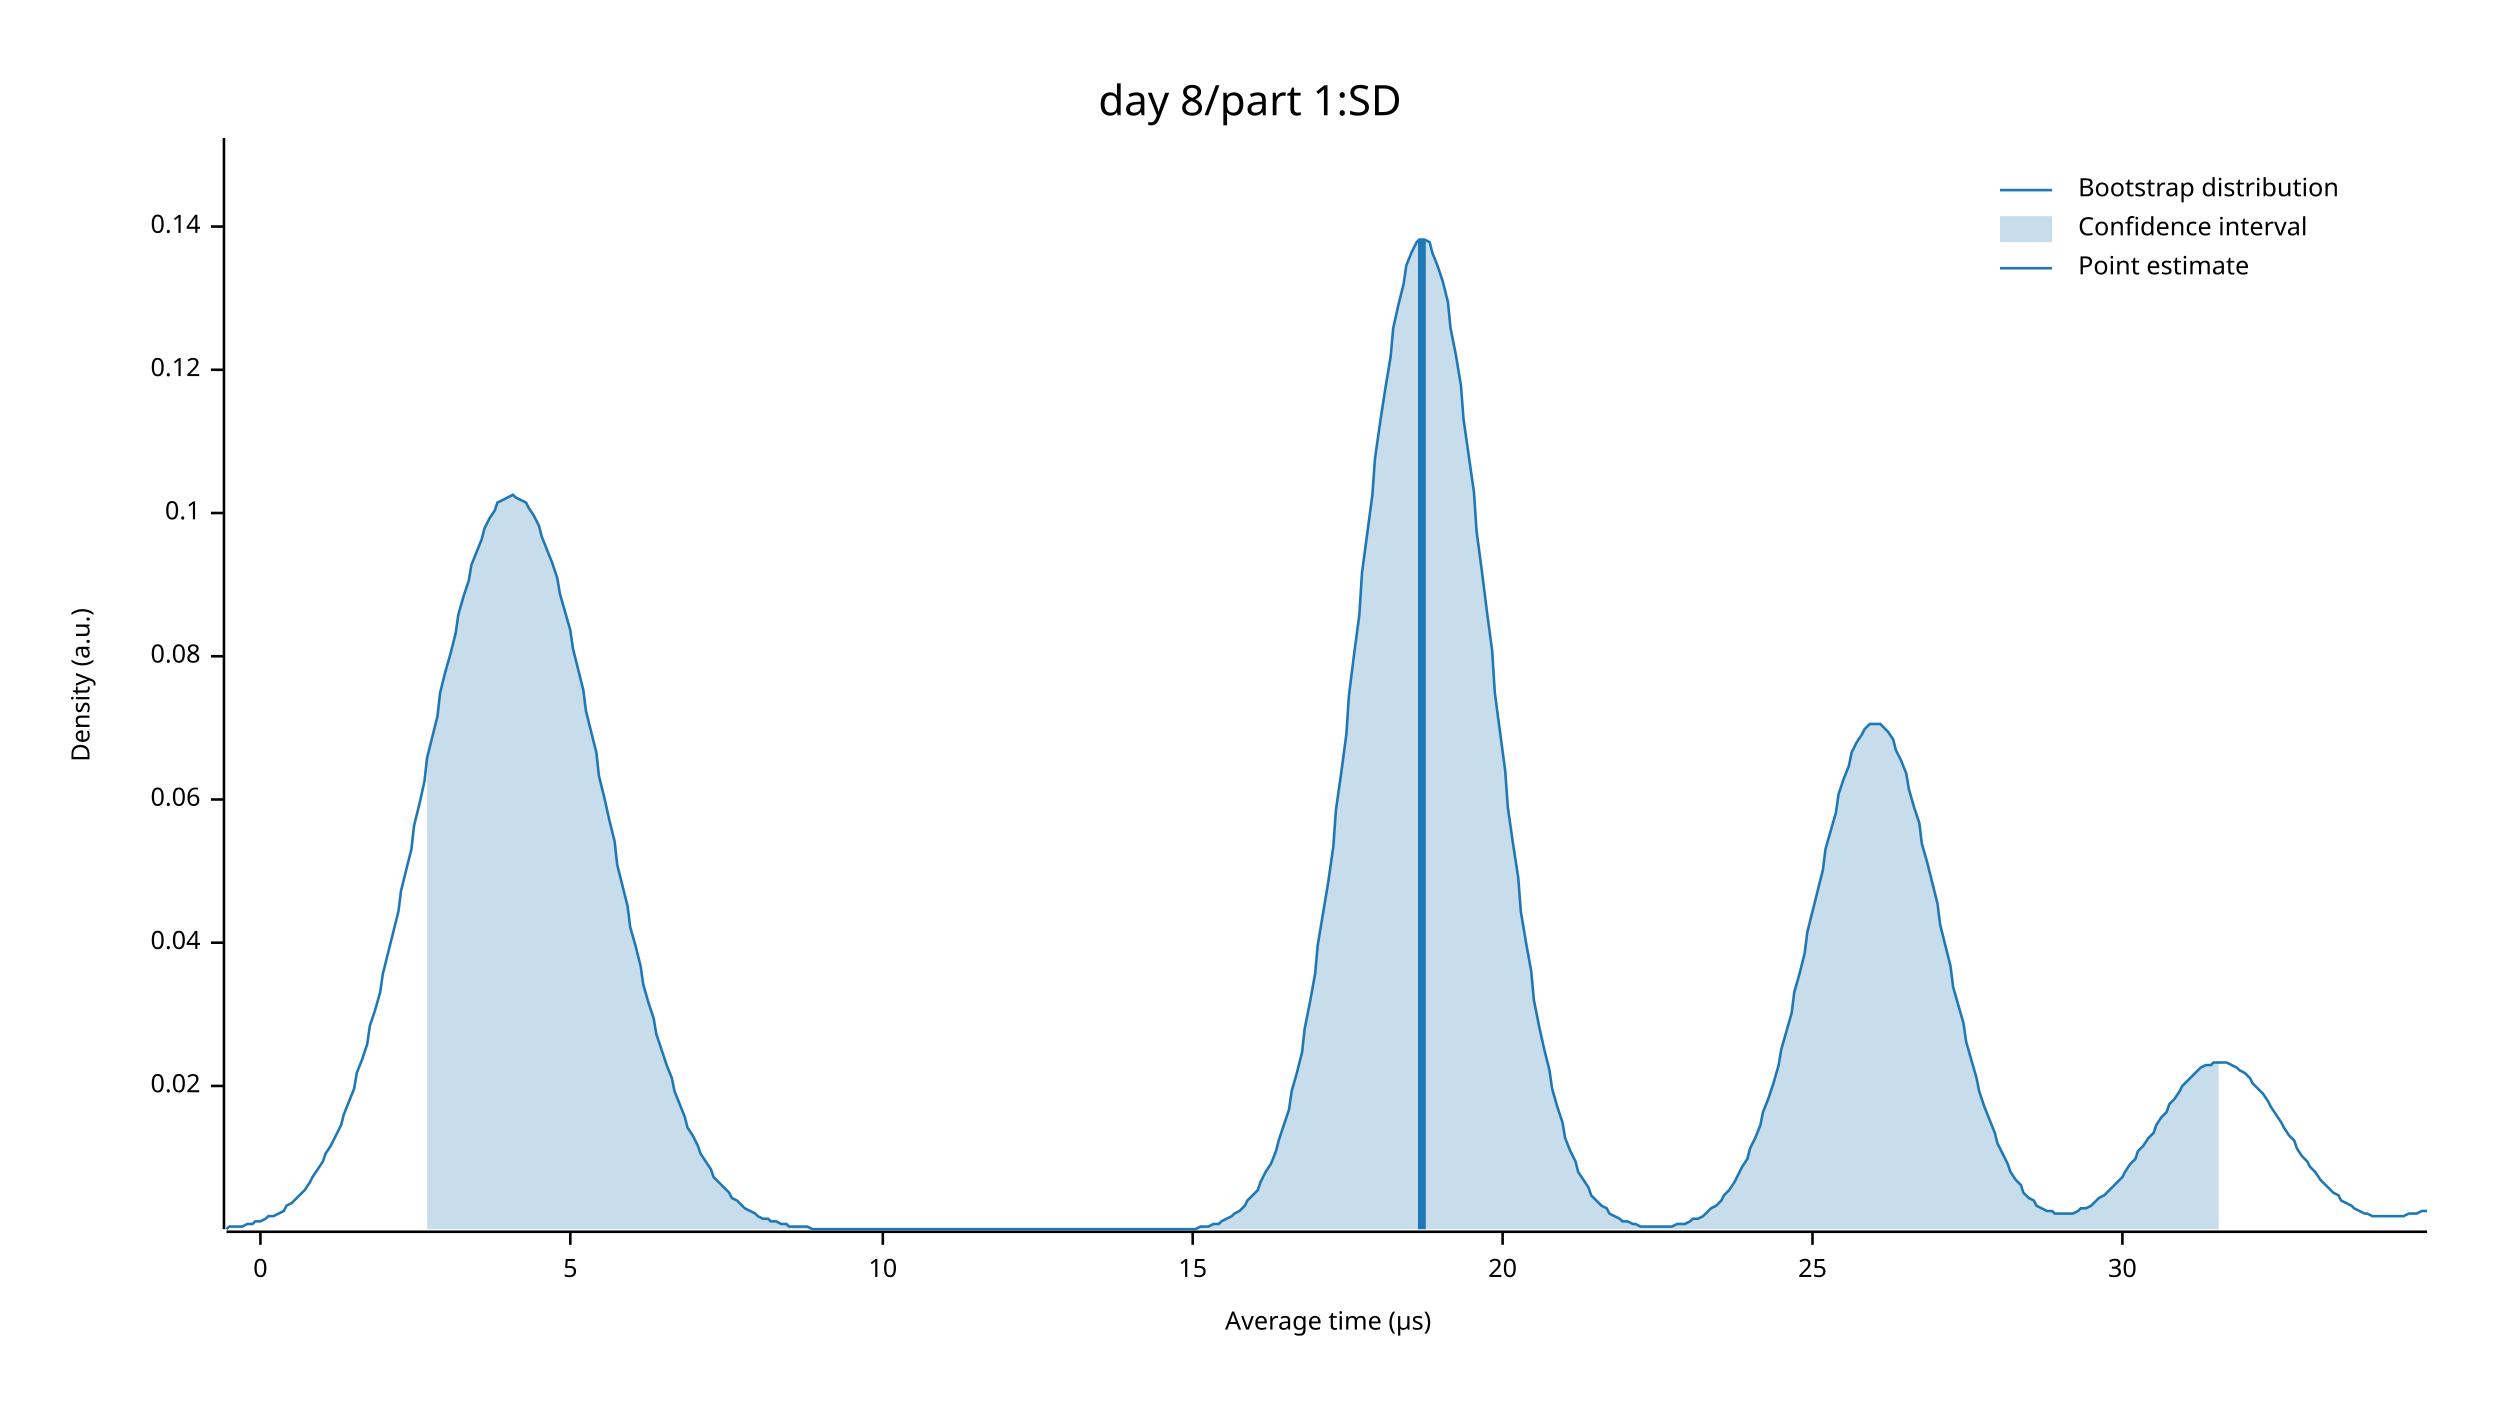
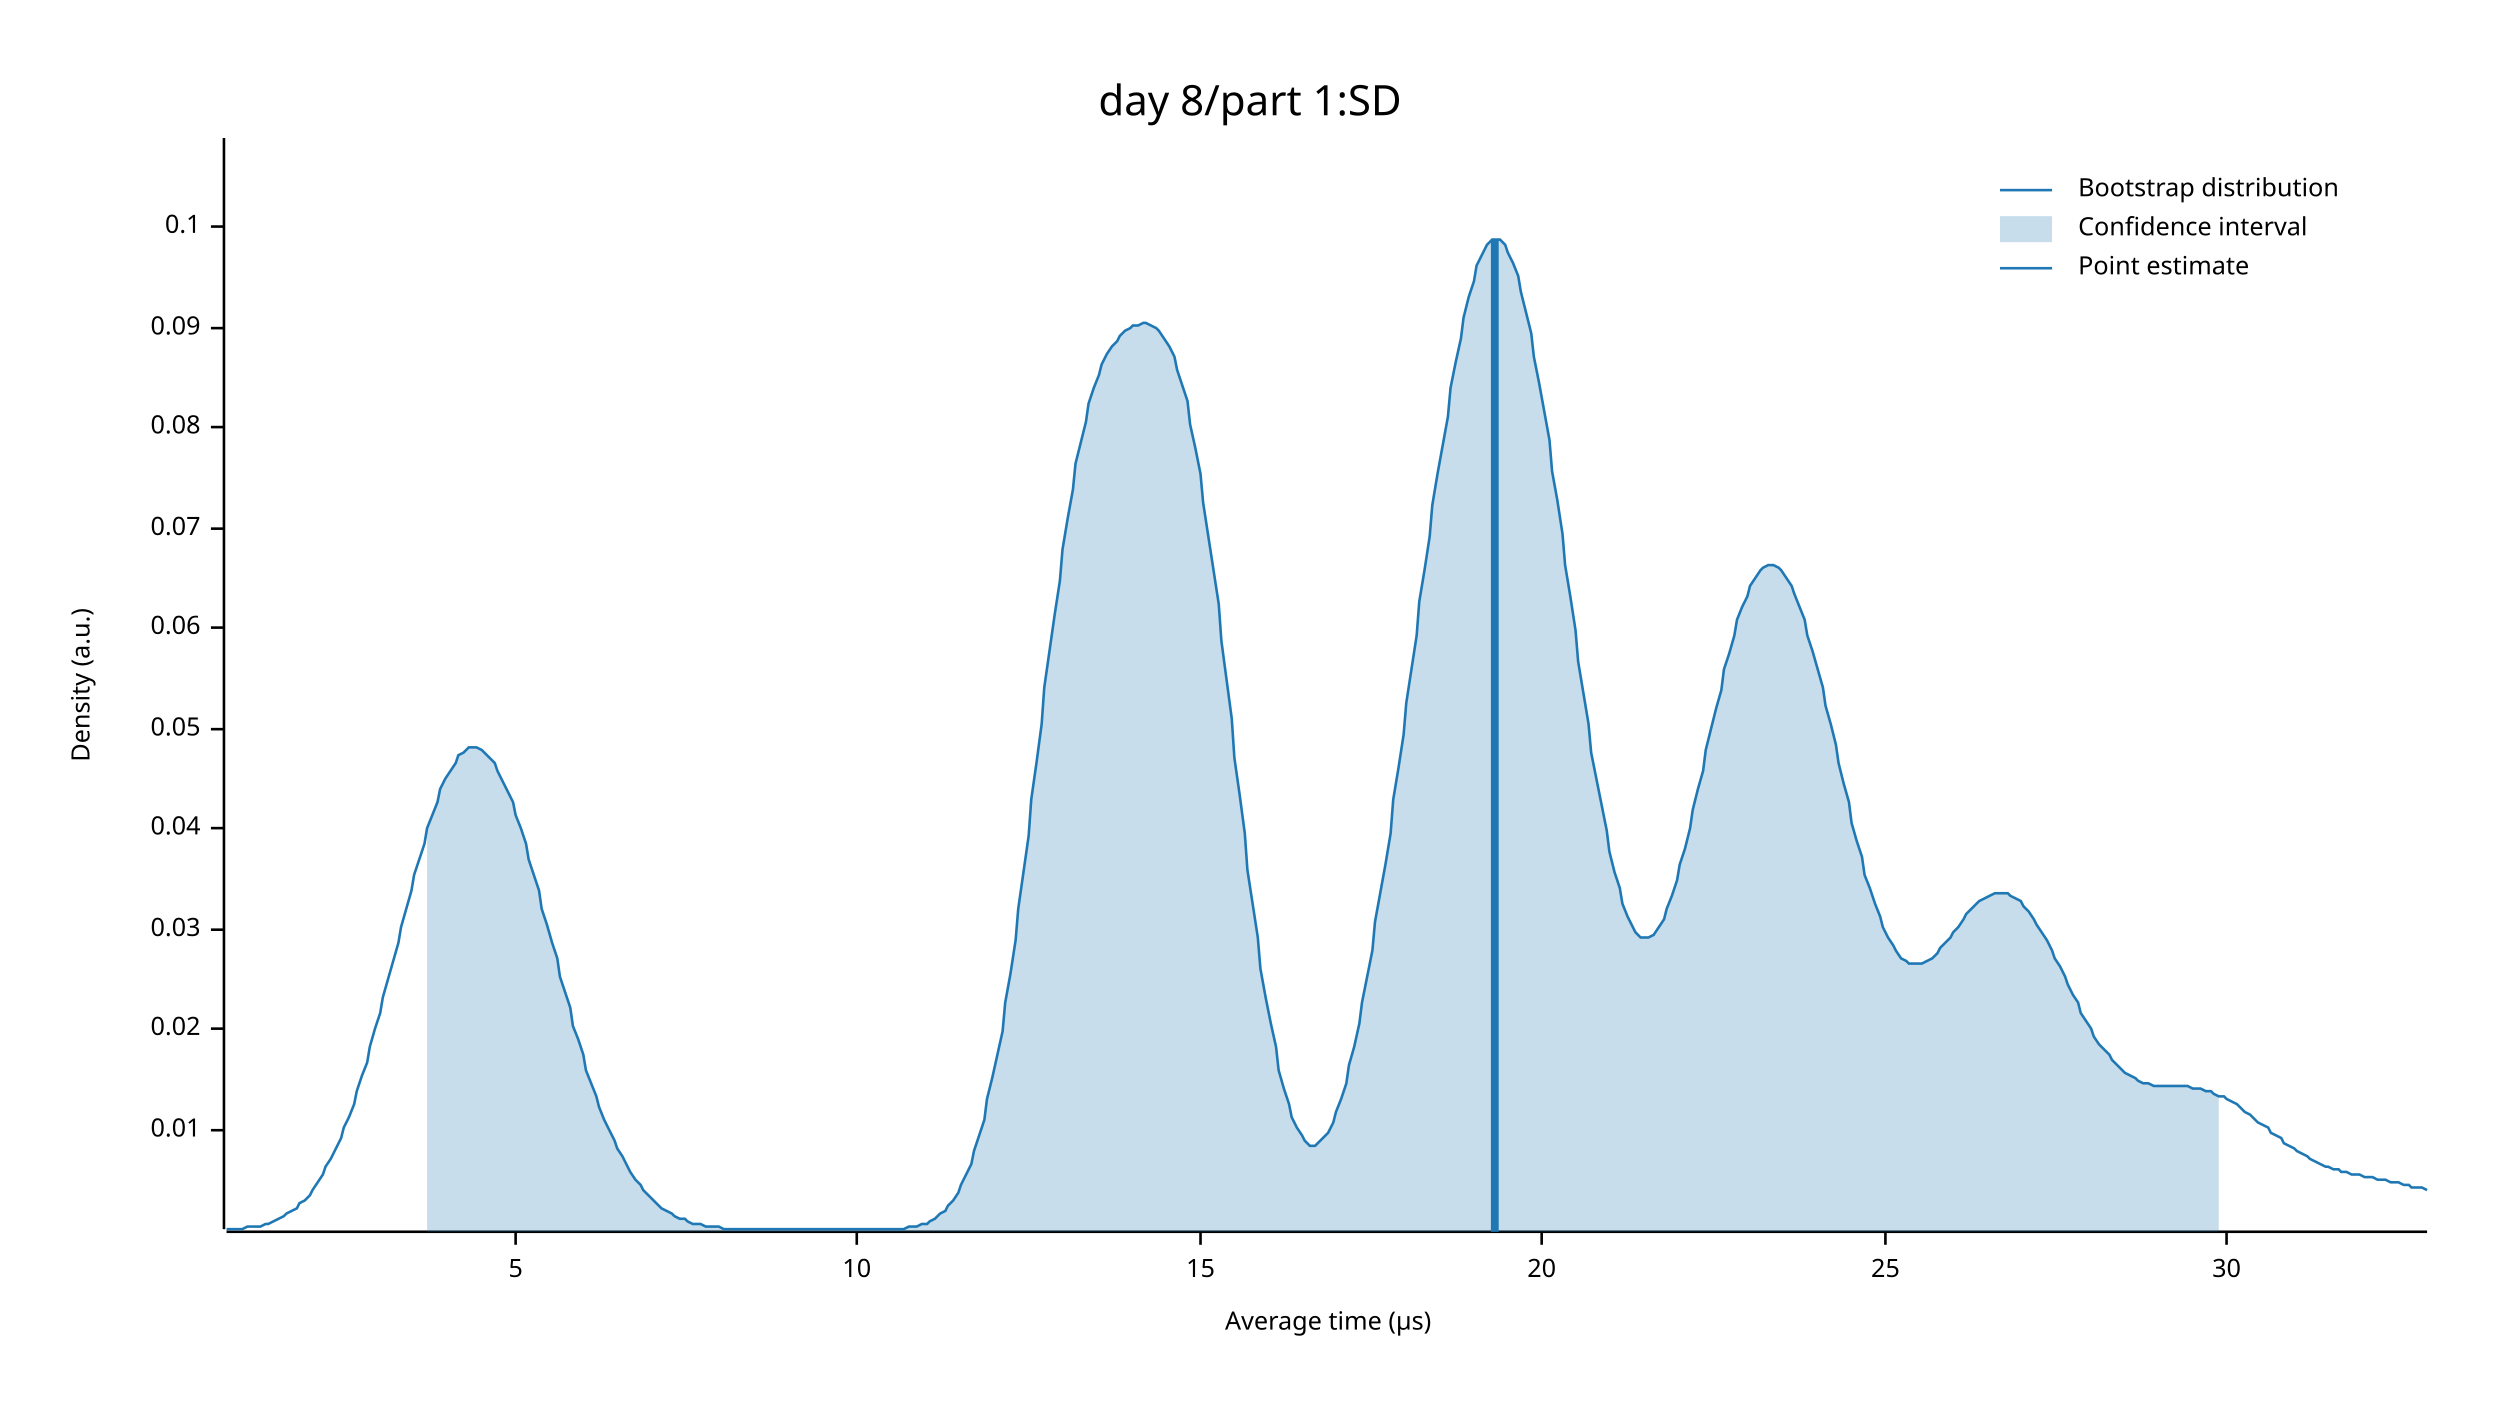
<svg xmlns="http://www.w3.org/2000/svg" width="960" height="540" viewBox="0 0 960 540">
  <text x="480" y="32" dy="0.76em" text-anchor="middle" font-family="sans-serif" font-size="16.129" opacity="1" fill="#000000">
day 8/part 1:SD
</text>
  <text x="27" y="263" dy="0.76em" text-anchor="middle" font-family="sans-serif" font-size="9.677" opacity="1" fill="#000000" transform="rotate(270, 27, 263)">
Density (a.u.)
</text>
  <text x="510" y="513" dy="-0.5ex" text-anchor="middle" font-family="sans-serif" font-size="9.677" opacity="1" fill="#000000">
Average time (µs)
</text>
  <polyline fill="none" opacity="1" stroke="#000000" stroke-width="1" points="86,53 86,472 " />
-   <text x="77" y="417" dy="0.5ex" text-anchor="end" font-family="sans-serif" font-size="9.677" opacity="1" fill="#000000">
+   <text x="77" y="434" dy="0.5ex" text-anchor="end" font-family="sans-serif" font-size="9.677" opacity="1" fill="#000000">
+ 0.01
+ </text>
+   <polyline fill="none" opacity="1" stroke="#000000" stroke-width="1" points="81,434 86,434 " />
+   <text x="77" y="395" dy="0.5ex" text-anchor="end" font-family="sans-serif" font-size="9.677" opacity="1" fill="#000000">
0.02
</text>
-   <polyline fill="none" opacity="1" stroke="#000000" stroke-width="1" points="81,417 86,417 " />
-   <text x="77" y="362" dy="0.5ex" text-anchor="end" font-family="sans-serif" font-size="9.677" opacity="1" fill="#000000">
+   <polyline fill="none" opacity="1" stroke="#000000" stroke-width="1" points="81,395 86,395 " />
+   <text x="77" y="357" dy="0.5ex" text-anchor="end" font-family="sans-serif" font-size="9.677" opacity="1" fill="#000000">
+ 0.03
+ </text>
+   <polyline fill="none" opacity="1" stroke="#000000" stroke-width="1" points="81,357 86,357 " />
+   <text x="77" y="318" dy="0.5ex" text-anchor="end" font-family="sans-serif" font-size="9.677" opacity="1" fill="#000000">
0.04
</text>
-   <polyline fill="none" opacity="1" stroke="#000000" stroke-width="1" points="81,362 86,362 " />
-   <text x="77" y="307" dy="0.5ex" text-anchor="end" font-family="sans-serif" font-size="9.677" opacity="1" fill="#000000">
+   <polyline fill="none" opacity="1" stroke="#000000" stroke-width="1" points="81,318 86,318 " />
+   <text x="77" y="280" dy="0.5ex" text-anchor="end" font-family="sans-serif" font-size="9.677" opacity="1" fill="#000000">
+ 0.05
+ </text>
+   <polyline fill="none" opacity="1" stroke="#000000" stroke-width="1" points="81,280 86,280 " />
+   <text x="77" y="241" dy="0.5ex" text-anchor="end" font-family="sans-serif" font-size="9.677" opacity="1" fill="#000000">
0.06
</text>
-   <polyline fill="none" opacity="1" stroke="#000000" stroke-width="1" points="81,307 86,307 " />
-   <text x="77" y="252" dy="0.5ex" text-anchor="end" font-family="sans-serif" font-size="9.677" opacity="1" fill="#000000">
+   <polyline fill="none" opacity="1" stroke="#000000" stroke-width="1" points="81,241 86,241 " />
+   <text x="77" y="203" dy="0.5ex" text-anchor="end" font-family="sans-serif" font-size="9.677" opacity="1" fill="#000000">
+ 0.07
+ </text>
+   <polyline fill="none" opacity="1" stroke="#000000" stroke-width="1" points="81,203 86,203 " />
+   <text x="77" y="164" dy="0.5ex" text-anchor="end" font-family="sans-serif" font-size="9.677" opacity="1" fill="#000000">
0.08
</text>
-   <polyline fill="none" opacity="1" stroke="#000000" stroke-width="1" points="81,252 86,252 " />
-   <text x="77" y="197" dy="0.5ex" text-anchor="end" font-family="sans-serif" font-size="9.677" opacity="1" fill="#000000">
+   <polyline fill="none" opacity="1" stroke="#000000" stroke-width="1" points="81,164 86,164 " />
+   <text x="77" y="126" dy="0.5ex" text-anchor="end" font-family="sans-serif" font-size="9.677" opacity="1" fill="#000000">
+ 0.09
+ </text>
+   <polyline fill="none" opacity="1" stroke="#000000" stroke-width="1" points="81,126 86,126 " />
+   <text x="77" y="87" dy="0.5ex" text-anchor="end" font-family="sans-serif" font-size="9.677" opacity="1" fill="#000000">
0.1
- </text>
-   <polyline fill="none" opacity="1" stroke="#000000" stroke-width="1" points="81,197 86,197 " />
-   <text x="77" y="142" dy="0.5ex" text-anchor="end" font-family="sans-serif" font-size="9.677" opacity="1" fill="#000000">
- 0.12
- </text>
-   <polyline fill="none" opacity="1" stroke="#000000" stroke-width="1" points="81,142 86,142 " />
-   <text x="77" y="87" dy="0.5ex" text-anchor="end" font-family="sans-serif" font-size="9.677" opacity="1" fill="#000000">
- 0.14
</text>
  <polyline fill="none" opacity="1" stroke="#000000" stroke-width="1" points="81,87 86,87 " />
  <polyline fill="none" opacity="1" stroke="#000000" stroke-width="1" points="87,473 932,473 " />
-   <text x="100" y="483" dy="0.76em" text-anchor="middle" font-family="sans-serif" font-size="9.677" opacity="1" fill="#000000">
- 0
- </text>
-   <polyline fill="none" opacity="1" stroke="#000000" stroke-width="1" points="100,473 100,478 " />
-   <text x="219" y="483" dy="0.76em" text-anchor="middle" font-family="sans-serif" font-size="9.677" opacity="1" fill="#000000">
+   <text x="198" y="483" dy="0.76em" text-anchor="middle" font-family="sans-serif" font-size="9.677" opacity="1" fill="#000000">
5
</text>
-   <polyline fill="none" opacity="1" stroke="#000000" stroke-width="1" points="219,473 219,478 " />
-   <text x="339" y="483" dy="0.76em" text-anchor="middle" font-family="sans-serif" font-size="9.677" opacity="1" fill="#000000">
+   <polyline fill="none" opacity="1" stroke="#000000" stroke-width="1" points="198,473 198,478 " />
+   <text x="329" y="483" dy="0.76em" text-anchor="middle" font-family="sans-serif" font-size="9.677" opacity="1" fill="#000000">
10
</text>
-   <polyline fill="none" opacity="1" stroke="#000000" stroke-width="1" points="339,473 339,478 " />
-   <text x="458" y="483" dy="0.76em" text-anchor="middle" font-family="sans-serif" font-size="9.677" opacity="1" fill="#000000">
+   <polyline fill="none" opacity="1" stroke="#000000" stroke-width="1" points="329,473 329,478 " />
+   <text x="461" y="483" dy="0.76em" text-anchor="middle" font-family="sans-serif" font-size="9.677" opacity="1" fill="#000000">
15
</text>
-   <polyline fill="none" opacity="1" stroke="#000000" stroke-width="1" points="458,473 458,478 " />
-   <text x="577" y="483" dy="0.76em" text-anchor="middle" font-family="sans-serif" font-size="9.677" opacity="1" fill="#000000">
+   <polyline fill="none" opacity="1" stroke="#000000" stroke-width="1" points="461,473 461,478 " />
+   <text x="592" y="483" dy="0.76em" text-anchor="middle" font-family="sans-serif" font-size="9.677" opacity="1" fill="#000000">
20
</text>
-   <polyline fill="none" opacity="1" stroke="#000000" stroke-width="1" points="577,473 577,478 " />
-   <text x="696" y="483" dy="0.76em" text-anchor="middle" font-family="sans-serif" font-size="9.677" opacity="1" fill="#000000">
+   <polyline fill="none" opacity="1" stroke="#000000" stroke-width="1" points="592,473 592,478 " />
+   <text x="724" y="483" dy="0.76em" text-anchor="middle" font-family="sans-serif" font-size="9.677" opacity="1" fill="#000000">
25
</text>
-   <polyline fill="none" opacity="1" stroke="#000000" stroke-width="1" points="696,473 696,478 " />
-   <text x="815" y="483" dy="0.76em" text-anchor="middle" font-family="sans-serif" font-size="9.677" opacity="1" fill="#000000">
+   <polyline fill="none" opacity="1" stroke="#000000" stroke-width="1" points="724,473 724,478 " />
+   <text x="855" y="483" dy="0.76em" text-anchor="middle" font-family="sans-serif" font-size="9.677" opacity="1" fill="#000000">
30
</text>
-   <polyline fill="none" opacity="1" stroke="#000000" stroke-width="1" points="815,473 815,478 " />
-   <polyline fill="none" opacity="1" stroke="#1F78B4" stroke-width="1" points="87,472 88,471 90,471 92,471 93,471 95,470 97,470 98,469 100,469 102,468 103,467 105,467 107,466 109,465 110,463 112,462 114,460 115,459 117,457 119,454 120,452 122,449 124,446 125,443 127,440 129,436 131,432 132,428 134,423 136,418 137,412 139,407 141,401 142,394 144,388 146,381 147,374 149,366 151,358 153,350 154,342 156,334 158,326 159,317 161,309 163,300 164,291 166,283 168,275 169,266 171,258 173,251 175,243 176,236 178,229 180,223 181,217 183,212 185,207 186,203 188,199 190,196 191,193 193,192 195,191 197,190 198,191 200,192 202,193 203,195 205,198 207,202 208,206 210,211 212,216 214,222 215,228 217,235 219,242 220,249 222,257 224,265 225,273 227,281 229,289 230,298 232,306 234,315 236,323 237,332 239,340 241,348 242,356 244,363 246,371 247,378 249,385 251,391 252,397 254,403 256,409 258,414 259,419 261,424 263,429 264,433 266,436 268,440 269,443 271,446 273,449 274,452 276,454 278,456 280,458 281,460 283,461 285,463 286,464 288,465 290,466 291,467 293,468 295,468 296,469 298,469 300,470 302,470 303,471 305,471 307,471 308,471 310,471 312,472 313,472 315,472 317,472 318,472 320,472 322,472 324,472 325,472 327,472 329,472 330,472 332,472 334,472 335,472 337,472 339,472 341,472 342,472 344,472 346,472 347,472 349,472 351,472 352,472 354,472 356,472 357,472 359,472 361,472 363,472 364,472 366,472 368,472 369,472 371,472 373,472 374,472 376,472 378,472 379,472 381,472 383,472 385,472 386,472 388,472 390,472 391,472 393,472 395,472 396,472 398,472 400,472 401,472 403,472 405,472 407,472 408,472 410,472 412,472 413,472 415,472 417,472 418,472 420,472 422,472 423,472 425,472 427,472 429,472 430,472 432,472 434,472 435,472 437,472 439,472 440,472 442,472 444,472 445,472 447,472 449,472 451,472 452,472 454,472 456,472 457,472 459,472 461,471 462,471 464,471 466,470 468,470 469,469 471,468 473,467 474,466 476,465 478,463 479,461 481,459 483,457 484,454 486,450 488,447 490,442 491,438 493,432 495,426 496,419 498,412 500,404 501,395 503,385 505,374 506,363 508,351 510,339 512,325 513,311 515,297 517,282 518,267 520,251 522,236 523,220 525,205 527,190 528,176 530,162 532,149 534,137 535,126 537,117 539,109 540,102 542,97 544,93 545,92 547,92 549,93 550,97 552,102 554,108 556,116 557,126 559,136 561,148 562,161 564,175 566,189 567,204 569,219 571,235 573,250 574,266 576,281 578,296 579,310 581,324 583,337 584,350 586,362 588,373 589,384 591,394 593,403 595,411 596,418 598,425 600,431 601,437 603,442 605,446 606,450 608,453 610,456 611,459 613,461 615,463 617,464 618,466 620,467 622,468 623,469 625,469 627,470 628,470 630,471 632,471 633,471 635,471 637,471 639,471 640,471 642,471 644,470 645,470 647,470 649,469 650,468 652,468 654,467 655,466 657,464 659,463 661,461 662,459 664,457 666,454 667,452 669,448 671,445 672,441 674,437 676,432 677,427 679,422 681,416 683,409 684,403 686,396 688,389 689,381 691,374 693,366 694,358 696,350 698,342 700,334 701,326 703,319 705,312 706,305 708,299 710,294 711,289 713,285 715,282 716,280 718,278 720,278 722,278 723,279 725,281 727,284 728,288 730,292 732,297 733,303 735,310 737,316 738,324 740,331 742,339 744,347 745,355 747,363 749,371 750,379 752,386 754,393 755,400 757,407 759,414 760,419 762,425 764,430 766,435 767,439 769,443 771,447 772,450 774,453 776,455 777,458 779,460 781,461 782,463 784,464 786,465 788,465 789,466 791,466 793,466 794,466 796,466 798,465 799,464 801,464 803,463 804,462 806,460 808,459 810,457 811,456 813,454 815,452 816,450 818,447 820,445 821,442 823,440 825,437 827,435 828,432 830,429 832,427 833,424 835,422 837,419 838,417 840,415 842,413 843,412 845,410 847,409 849,409 850,408 852,408 854,408 855,408 857,409 859,410 860,411 862,412 864,414 865,416 867,418 869,420 871,423 872,425 874,428 876,431 877,433 879,436 881,438 882,441 884,444 886,446 887,448 889,450 891,453 893,455 894,456 896,458 898,459 899,461 901,462 903,463 904,464 906,465 908,466 909,466 911,467 913,467 915,467 916,467 918,467 920,467 921,467 923,467 925,466 926,466 928,466 930,465 932,465 " />
-   <polygon opacity="0.25" fill="#1F78B4" points="164,291 166,283 168,275 169,266 171,258 173,251 175,243 176,236 178,229 180,223 181,217 183,212 185,207 186,203 188,199 190,196 191,193 193,192 195,191 197,190 198,191 200,192 202,193 203,195 205,198 207,202 208,206 210,211 212,216 214,222 215,228 217,235 219,242 220,249 222,257 224,265 225,273 227,281 229,289 230,298 232,306 234,315 236,323 237,332 239,340 241,348 242,356 244,363 246,371 247,378 249,385 251,391 252,397 254,403 256,409 258,414 259,419 261,424 263,429 264,433 266,436 268,440 269,443 271,446 273,449 274,452 276,454 278,456 280,458 281,460 283,461 285,463 286,464 288,465 290,466 291,467 293,468 295,468 296,469 298,469 300,470 302,470 303,471 305,471 307,471 308,471 310,471 312,472 313,472 315,472 317,472 318,472 320,472 322,472 324,472 325,472 327,472 329,472 330,472 332,472 334,472 335,472 337,472 339,472 341,472 342,472 344,472 346,472 347,472 349,472 351,472 352,472 354,472 356,472 357,472 359,472 361,472 363,472 364,472 366,472 368,472 369,472 371,472 373,472 374,472 376,472 378,472 379,472 381,472 383,472 385,472 386,472 388,472 390,472 391,472 393,472 395,472 396,472 398,472 400,472 401,472 403,472 405,472 407,472 408,472 410,472 412,472 413,472 415,472 417,472 418,472 420,472 422,472 423,472 425,472 427,472 429,472 430,472 432,472 434,472 435,472 437,472 439,472 440,472 442,472 444,472 445,472 447,472 449,472 451,472 452,472 454,472 456,472 457,472 459,472 461,471 462,471 464,471 466,470 468,470 469,469 471,468 473,467 474,466 476,465 478,463 479,461 481,459 483,457 484,454 486,450 488,447 490,442 491,438 493,432 495,426 496,419 498,412 500,404 501,395 503,385 505,374 506,363 508,351 510,339 512,325 513,311 515,297 517,282 518,267 520,251 522,236 523,220 525,205 527,190 528,176 530,162 532,149 534,137 535,126 537,117 539,109 540,102 542,97 544,93 545,92 547,92 549,93 550,97 552,102 554,108 556,116 557,126 559,136 561,148 562,161 564,175 566,189 567,204 569,219 571,235 573,250 574,266 576,281 578,296 579,310 581,324 583,337 584,350 586,362 588,373 589,384 591,394 593,403 595,411 596,418 598,425 600,431 601,437 603,442 605,446 606,450 608,453 610,456 611,459 613,461 615,463 617,464 618,466 620,467 622,468 623,469 625,469 627,470 628,470 630,471 632,471 633,471 635,471 637,471 639,471 640,471 642,471 644,470 645,470 647,470 649,469 650,468 652,468 654,467 655,466 657,464 659,463 661,461 662,459 664,457 666,454 667,452 669,448 671,445 672,441 674,437 676,432 677,427 679,422 681,416 683,409 684,403 686,396 688,389 689,381 691,374 693,366 694,358 696,350 698,342 700,334 701,326 703,319 705,312 706,305 708,299 710,294 711,289 713,285 715,282 716,280 718,278 720,278 722,278 723,279 725,281 727,284 728,288 730,292 732,297 733,303 735,310 737,316 738,324 740,331 742,339 744,347 745,355 747,363 749,371 750,379 752,386 754,393 755,400 757,407 759,414 760,419 762,425 764,430 766,435 767,439 769,443 771,447 772,450 774,453 776,455 777,458 779,460 781,461 782,463 784,464 786,465 788,465 789,466 791,466 793,466 794,466 796,466 798,465 799,464 801,464 803,463 804,462 806,460 808,459 810,457 811,456 813,454 815,452 816,450 818,447 820,445 821,442 823,440 825,437 827,435 828,432 830,429 832,427 833,424 835,422 837,419 838,417 840,415 842,413 843,412 845,410 847,409 849,409 850,408 852,408 852,472 164,472 " />
-   <polyline fill="none" opacity="1" stroke="#1F78B4" stroke-width="3" points="546,472 546,92 " />
+   <polyline fill="none" opacity="1" stroke="#000000" stroke-width="1" points="855,473 855,478 " />
+   <polyline fill="none" opacity="1" stroke="#1F78B4" stroke-width="1" points="87,472 88,472 90,472 92,472 93,472 95,471 97,471 98,471 100,471 102,470 103,470 105,469 107,468 109,467 110,466 112,465 114,464 115,462 117,461 119,459 120,457 122,454 124,451 125,448 127,445 129,441 131,437 132,433 134,429 136,424 137,419 139,413 141,408 142,402 144,395 146,389 147,383 149,376 151,369 153,362 154,356 156,349 158,342 159,336 161,330 163,324 164,318 166,313 168,308 169,303 171,299 173,296 175,293 176,290 178,289 180,287 181,287 183,287 185,288 186,289 188,291 190,293 191,296 193,300 195,304 197,308 198,313 200,318 202,324 203,330 205,336 207,342 208,349 210,355 212,362 214,368 215,375 217,381 219,387 220,394 222,399 224,405 225,411 227,416 229,421 230,425 232,430 234,434 236,438 237,441 239,444 241,448 242,450 244,453 246,455 247,457 249,459 251,461 252,462 254,464 256,465 258,466 259,467 261,468 263,468 264,469 266,470 268,470 269,470 271,471 273,471 274,471 276,471 278,472 280,472 281,472 283,472 285,472 286,472 288,472 290,472 291,472 293,472 295,472 296,472 298,472 300,472 302,472 303,472 305,472 307,472 308,472 310,472 312,472 313,472 315,472 317,472 318,472 320,472 322,472 324,472 325,472 327,472 329,472 330,472 332,472 334,472 335,472 337,472 339,472 341,472 342,472 344,472 346,472 347,472 349,471 351,471 352,471 354,470 356,470 357,469 359,468 361,466 363,465 364,463 366,461 368,458 369,455 371,451 373,447 374,442 376,436 378,430 379,422 381,414 383,405 385,396 386,385 388,374 390,361 391,349 393,335 395,321 396,307 398,293 400,278 401,264 403,250 405,236 407,223 408,211 410,199 412,188 413,178 415,170 417,162 418,155 420,149 422,144 423,140 425,136 427,133 429,131 430,129 432,127 434,126 435,125 437,125 439,124 440,124 442,125 444,126 445,127 447,130 449,133 451,137 452,142 454,148 456,154 457,163 459,172 461,182 462,193 464,206 466,219 468,232 469,246 471,261 473,276 474,291 476,305 478,320 479,334 481,347 483,360 484,372 486,383 488,393 490,402 491,411 493,418 495,424 496,429 498,433 500,436 501,438 503,440 505,440 506,439 508,437 510,435 512,431 513,427 515,422 517,416 518,409 520,402 522,393 523,385 525,375 527,365 528,354 530,343 532,332 534,320 535,307 537,295 539,282 540,270 542,257 544,244 545,231 547,219 549,206 550,194 552,182 554,171 556,160 557,149 559,139 561,130 562,122 564,114 566,108 567,102 569,98 571,94 573,92 574,92 576,92 578,94 579,97 581,101 583,106 584,112 586,120 588,128 589,137 591,147 593,158 595,169 596,181 598,192 600,205 601,217 603,229 605,242 606,254 608,266 610,278 611,289 613,299 615,309 617,319 618,327 620,335 622,341 623,347 625,352 627,356 628,358 630,360 632,360 633,360 635,359 637,356 639,353 640,349 642,344 644,338 645,332 647,326 649,318 650,311 652,303 654,296 655,288 657,280 659,272 661,265 662,257 664,251 666,244 667,238 669,233 671,229 672,225 674,222 676,219 677,218 679,217 681,217 683,218 684,219 686,222 688,225 689,228 691,233 693,238 694,244 696,250 698,257 700,264 701,271 703,278 705,286 706,293 708,301 710,308 711,316 713,323 715,329 716,336 718,341 720,347 722,352 723,356 725,360 727,363 728,365 730,368 732,369 733,370 735,370 737,370 738,370 740,369 742,368 744,366 745,364 747,362 749,360 750,358 752,356 754,353 755,351 757,349 759,347 760,346 762,345 764,344 766,343 767,343 769,343 771,343 772,344 774,345 776,346 777,348 779,350 781,353 782,355 784,358 786,361 788,365 789,368 791,371 793,375 794,378 796,382 798,385 799,389 801,392 803,395 804,398 806,401 808,403 810,405 811,407 813,409 815,411 816,412 818,413 820,414 821,415 823,416 825,416 827,417 828,417 830,417 832,417 833,417 835,417 837,417 838,417 840,417 842,418 843,418 845,418 847,419 849,419 850,420 852,421 854,421 855,422 857,423 859,424 860,425 862,427 864,428 865,429 867,431 869,432 871,433 872,435 874,436 876,437 877,439 879,440 881,441 882,442 884,443 886,444 887,445 889,446 891,447 893,448 894,448 896,449 898,449 899,450 901,450 903,451 904,451 906,451 908,452 909,452 911,452 913,453 915,453 916,453 918,454 920,454 921,454 923,455 925,455 926,456 928,456 930,456 932,457 " />
+   <polygon opacity="0.25" fill="#1F78B4" points="164,318 166,313 168,308 169,303 171,299 173,296 175,293 176,290 178,289 180,287 181,287 183,287 185,288 186,289 188,291 190,293 191,296 193,300 195,304 197,308 198,313 200,318 202,324 203,330 205,336 207,342 208,349 210,355 212,362 214,368 215,375 217,381 219,387 220,394 222,399 224,405 225,411 227,416 229,421 230,425 232,430 234,434 236,438 237,441 239,444 241,448 242,450 244,453 246,455 247,457 249,459 251,461 252,462 254,464 256,465 258,466 259,467 261,468 263,468 264,469 266,470 268,470 269,470 271,471 273,471 274,471 276,471 278,472 280,472 281,472 283,472 285,472 286,472 288,472 290,472 291,472 293,472 295,472 296,472 298,472 300,472 302,472 303,472 305,472 307,472 308,472 310,472 312,472 313,472 315,472 317,472 318,472 320,472 322,472 324,472 325,472 327,472 329,472 330,472 332,472 334,472 335,472 337,472 339,472 341,472 342,472 344,472 346,472 347,472 349,471 351,471 352,471 354,470 356,470 357,469 359,468 361,466 363,465 364,463 366,461 368,458 369,455 371,451 373,447 374,442 376,436 378,430 379,422 381,414 383,405 385,396 386,385 388,374 390,361 391,349 393,335 395,321 396,307 398,293 400,278 401,264 403,250 405,236 407,223 408,211 410,199 412,188 413,178 415,170 417,162 418,155 420,149 422,144 423,140 425,136 427,133 429,131 430,129 432,127 434,126 435,125 437,125 439,124 440,124 442,125 444,126 445,127 447,130 449,133 451,137 452,142 454,148 456,154 457,163 459,172 461,182 462,193 464,206 466,219 468,232 469,246 471,261 473,276 474,291 476,305 478,320 479,334 481,347 483,360 484,372 486,383 488,393 490,402 491,411 493,418 495,424 496,429 498,433 500,436 501,438 503,440 505,440 506,439 508,437 510,435 512,431 513,427 515,422 517,416 518,409 520,402 522,393 523,385 525,375 527,365 528,354 530,343 532,332 534,320 535,307 537,295 539,282 540,270 542,257 544,244 545,231 547,219 549,206 550,194 552,182 554,171 556,160 557,149 559,139 561,130 562,122 564,114 566,108 567,102 569,98 571,94 573,92 574,92 576,92 578,94 579,97 581,101 583,106 584,112 586,120 588,128 589,137 591,147 593,158 595,169 596,181 598,192 600,205 601,217 603,229 605,242 606,254 608,266 610,278 611,289 613,299 615,309 617,319 618,327 620,335 622,341 623,347 625,352 627,356 628,358 630,360 632,360 633,360 635,359 637,356 639,353 640,349 642,344 644,338 645,332 647,326 649,318 650,311 652,303 654,296 655,288 657,280 659,272 661,265 662,257 664,251 666,244 667,238 669,233 671,229 672,225 674,222 676,219 677,218 679,217 681,217 683,218 684,219 686,222 688,225 689,228 691,233 693,238 694,244 696,250 698,257 700,264 701,271 703,278 705,286 706,293 708,301 710,308 711,316 713,323 715,329 716,336 718,341 720,347 722,352 723,356 725,360 727,363 728,365 730,368 732,369 733,370 735,370 737,370 738,370 740,369 742,368 744,366 745,364 747,362 749,360 750,358 752,356 754,353 755,351 757,349 759,347 760,346 762,345 764,344 766,343 767,343 769,343 771,343 772,344 774,345 776,346 777,348 779,350 781,353 782,355 784,358 786,361 788,365 789,368 791,371 793,375 794,378 796,382 798,385 799,389 801,392 803,395 804,398 806,401 808,403 810,405 811,407 813,409 815,411 816,412 818,413 820,414 821,415 823,416 825,416 827,417 828,417 830,417 832,417 833,417 835,417 837,417 838,417 840,417 842,418 843,418 845,418 847,419 849,419 850,420 852,421 852,473 164,473 " />
+   <polyline fill="none" opacity="1" stroke="#1F78B4" stroke-width="3" points="574,473 574,92 " />
  <text x="798" y="68" dy="0.76em" text-anchor="start" font-family="sans-serif" font-size="9.677" opacity="1" fill="#000000">
Bootstrap distribution
</text>
  <text x="798" y="83" dy="0.76em" text-anchor="start" font-family="sans-serif" font-size="9.677" opacity="1" fill="#000000">
Confidence interval
</text>
  <text x="798" y="98" dy="0.76em" text-anchor="start" font-family="sans-serif" font-size="9.677" opacity="1" fill="#000000">
Point estimate
</text>
  <polyline fill="none" opacity="1" stroke="#1F78B4" stroke-width="1" points="768,73 788,73 " />
  <rect x="768" y="83" width="20" height="10" opacity="0.25" fill="#1F78B4" stroke="none" />
  <polyline fill="none" opacity="1" stroke="#1F78B4" stroke-width="1" points="768,103 788,103 " />
</svg>
